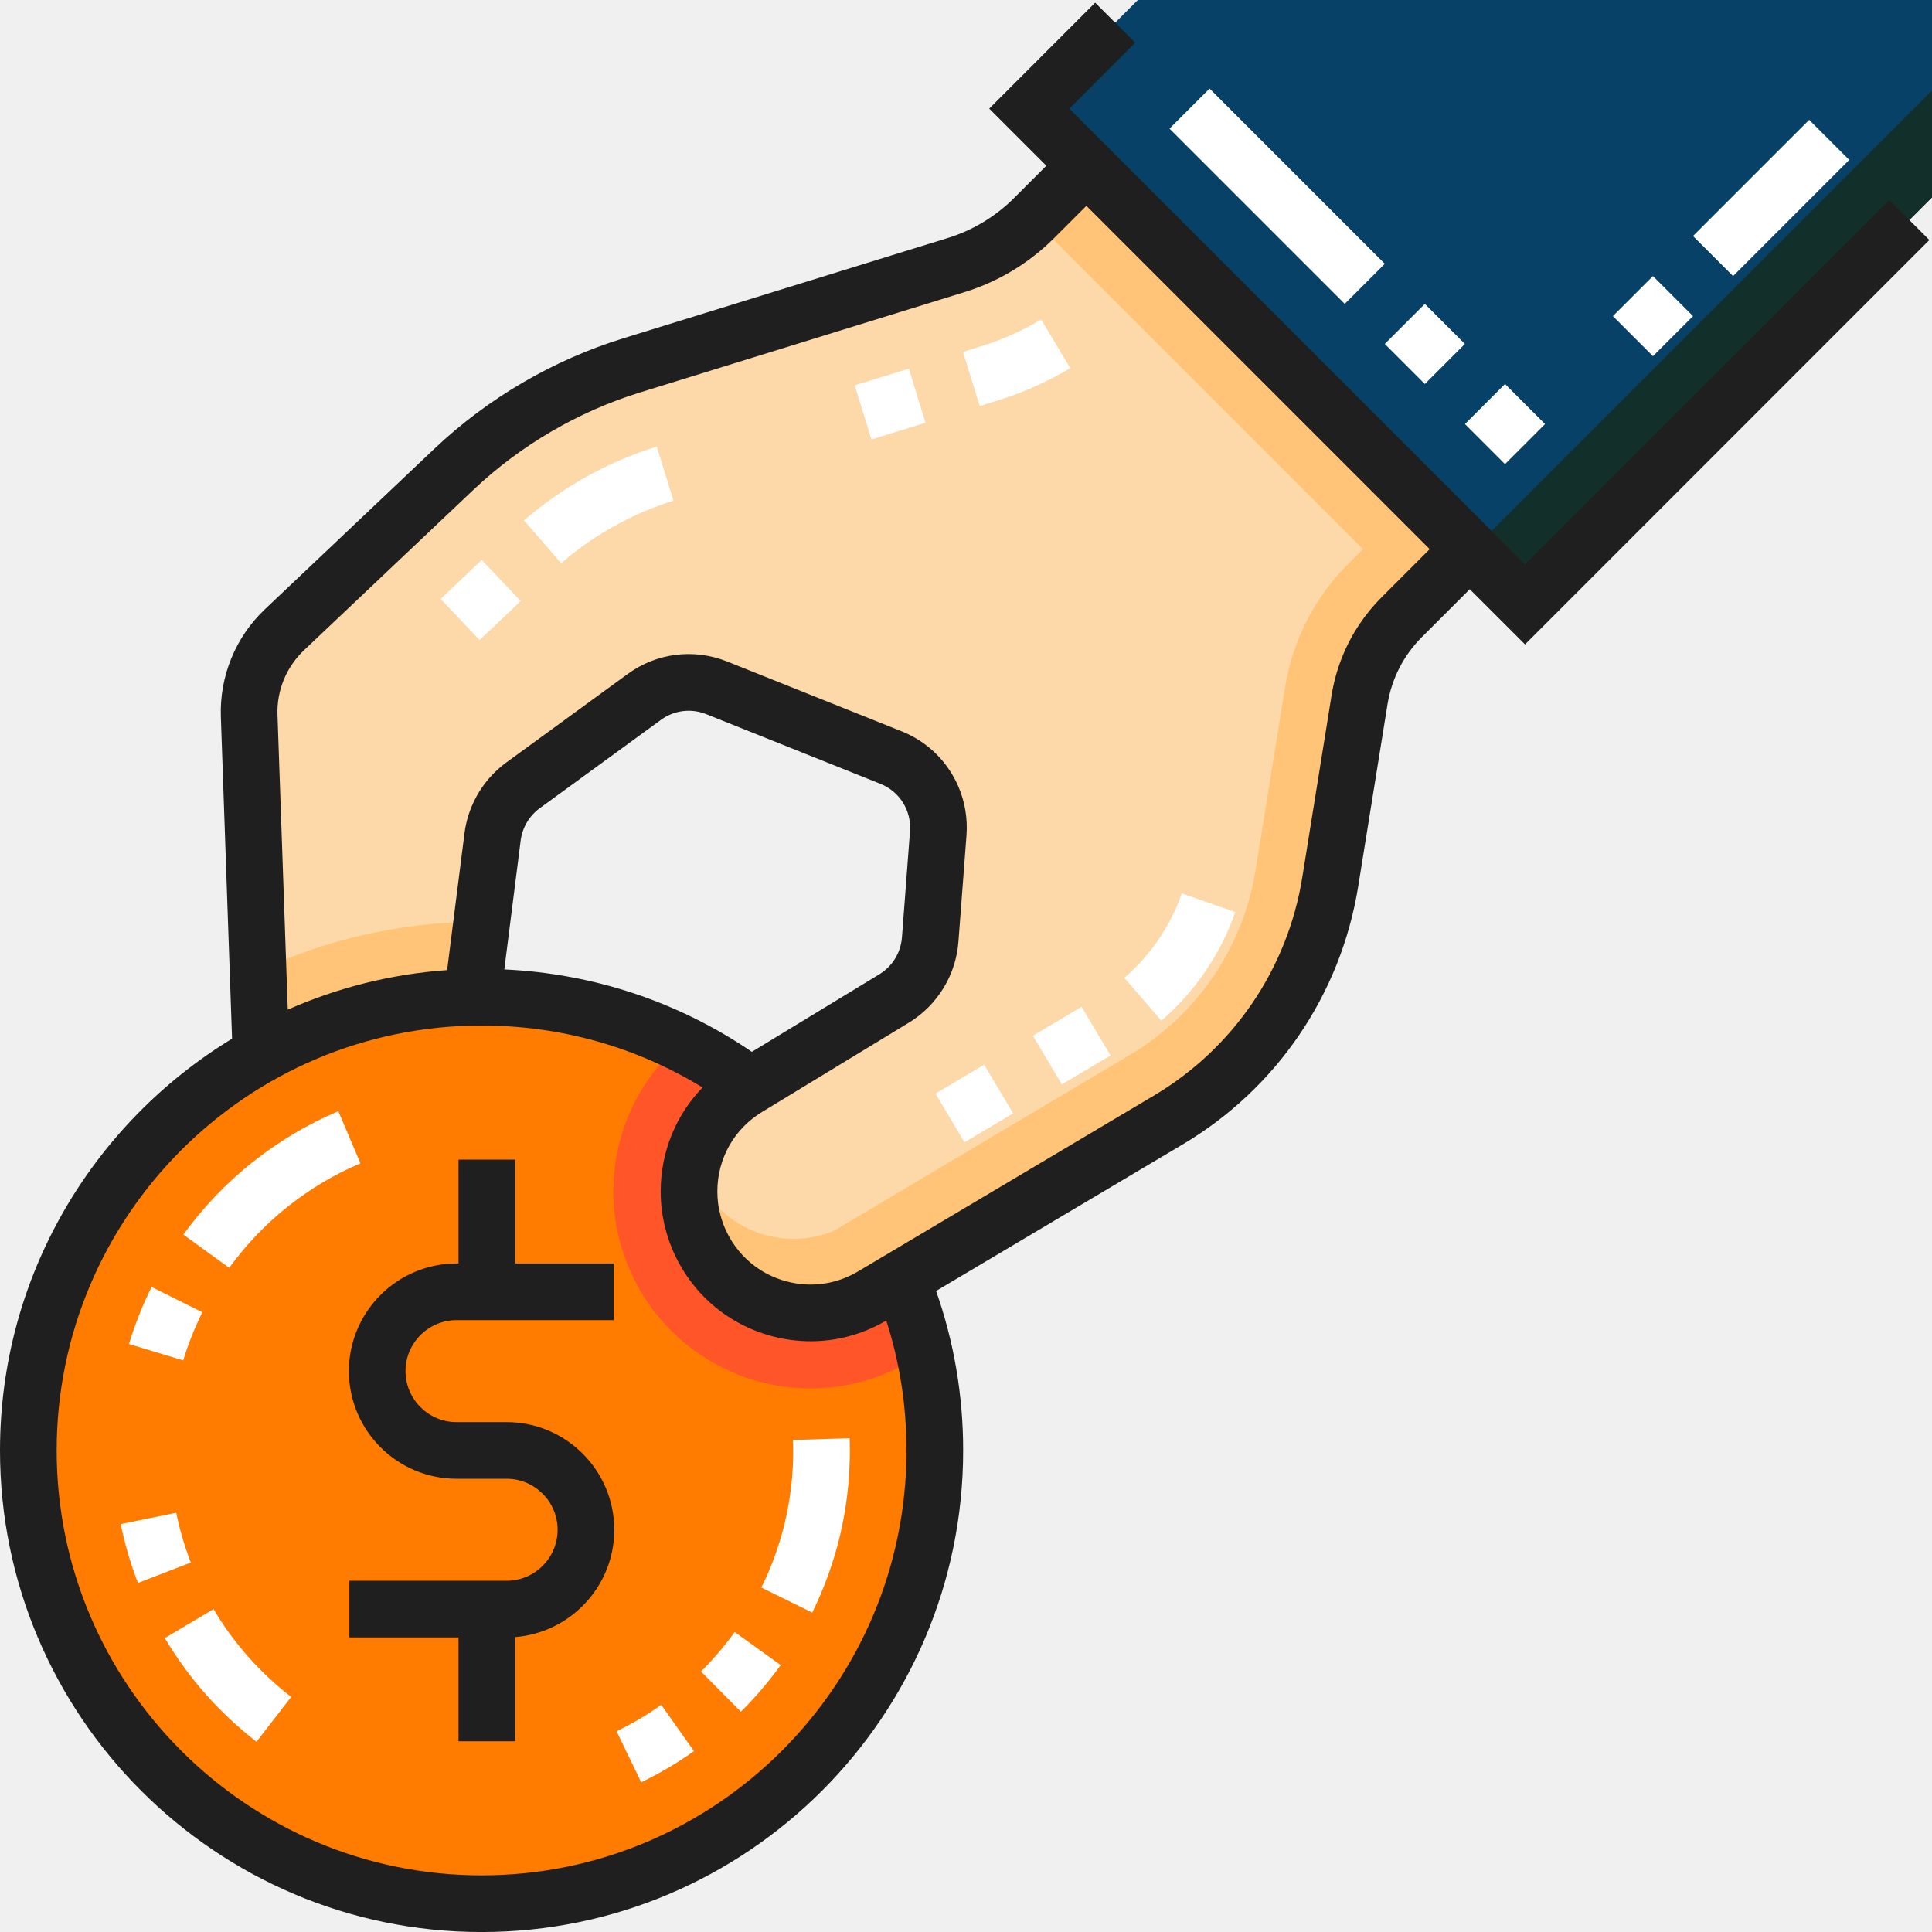
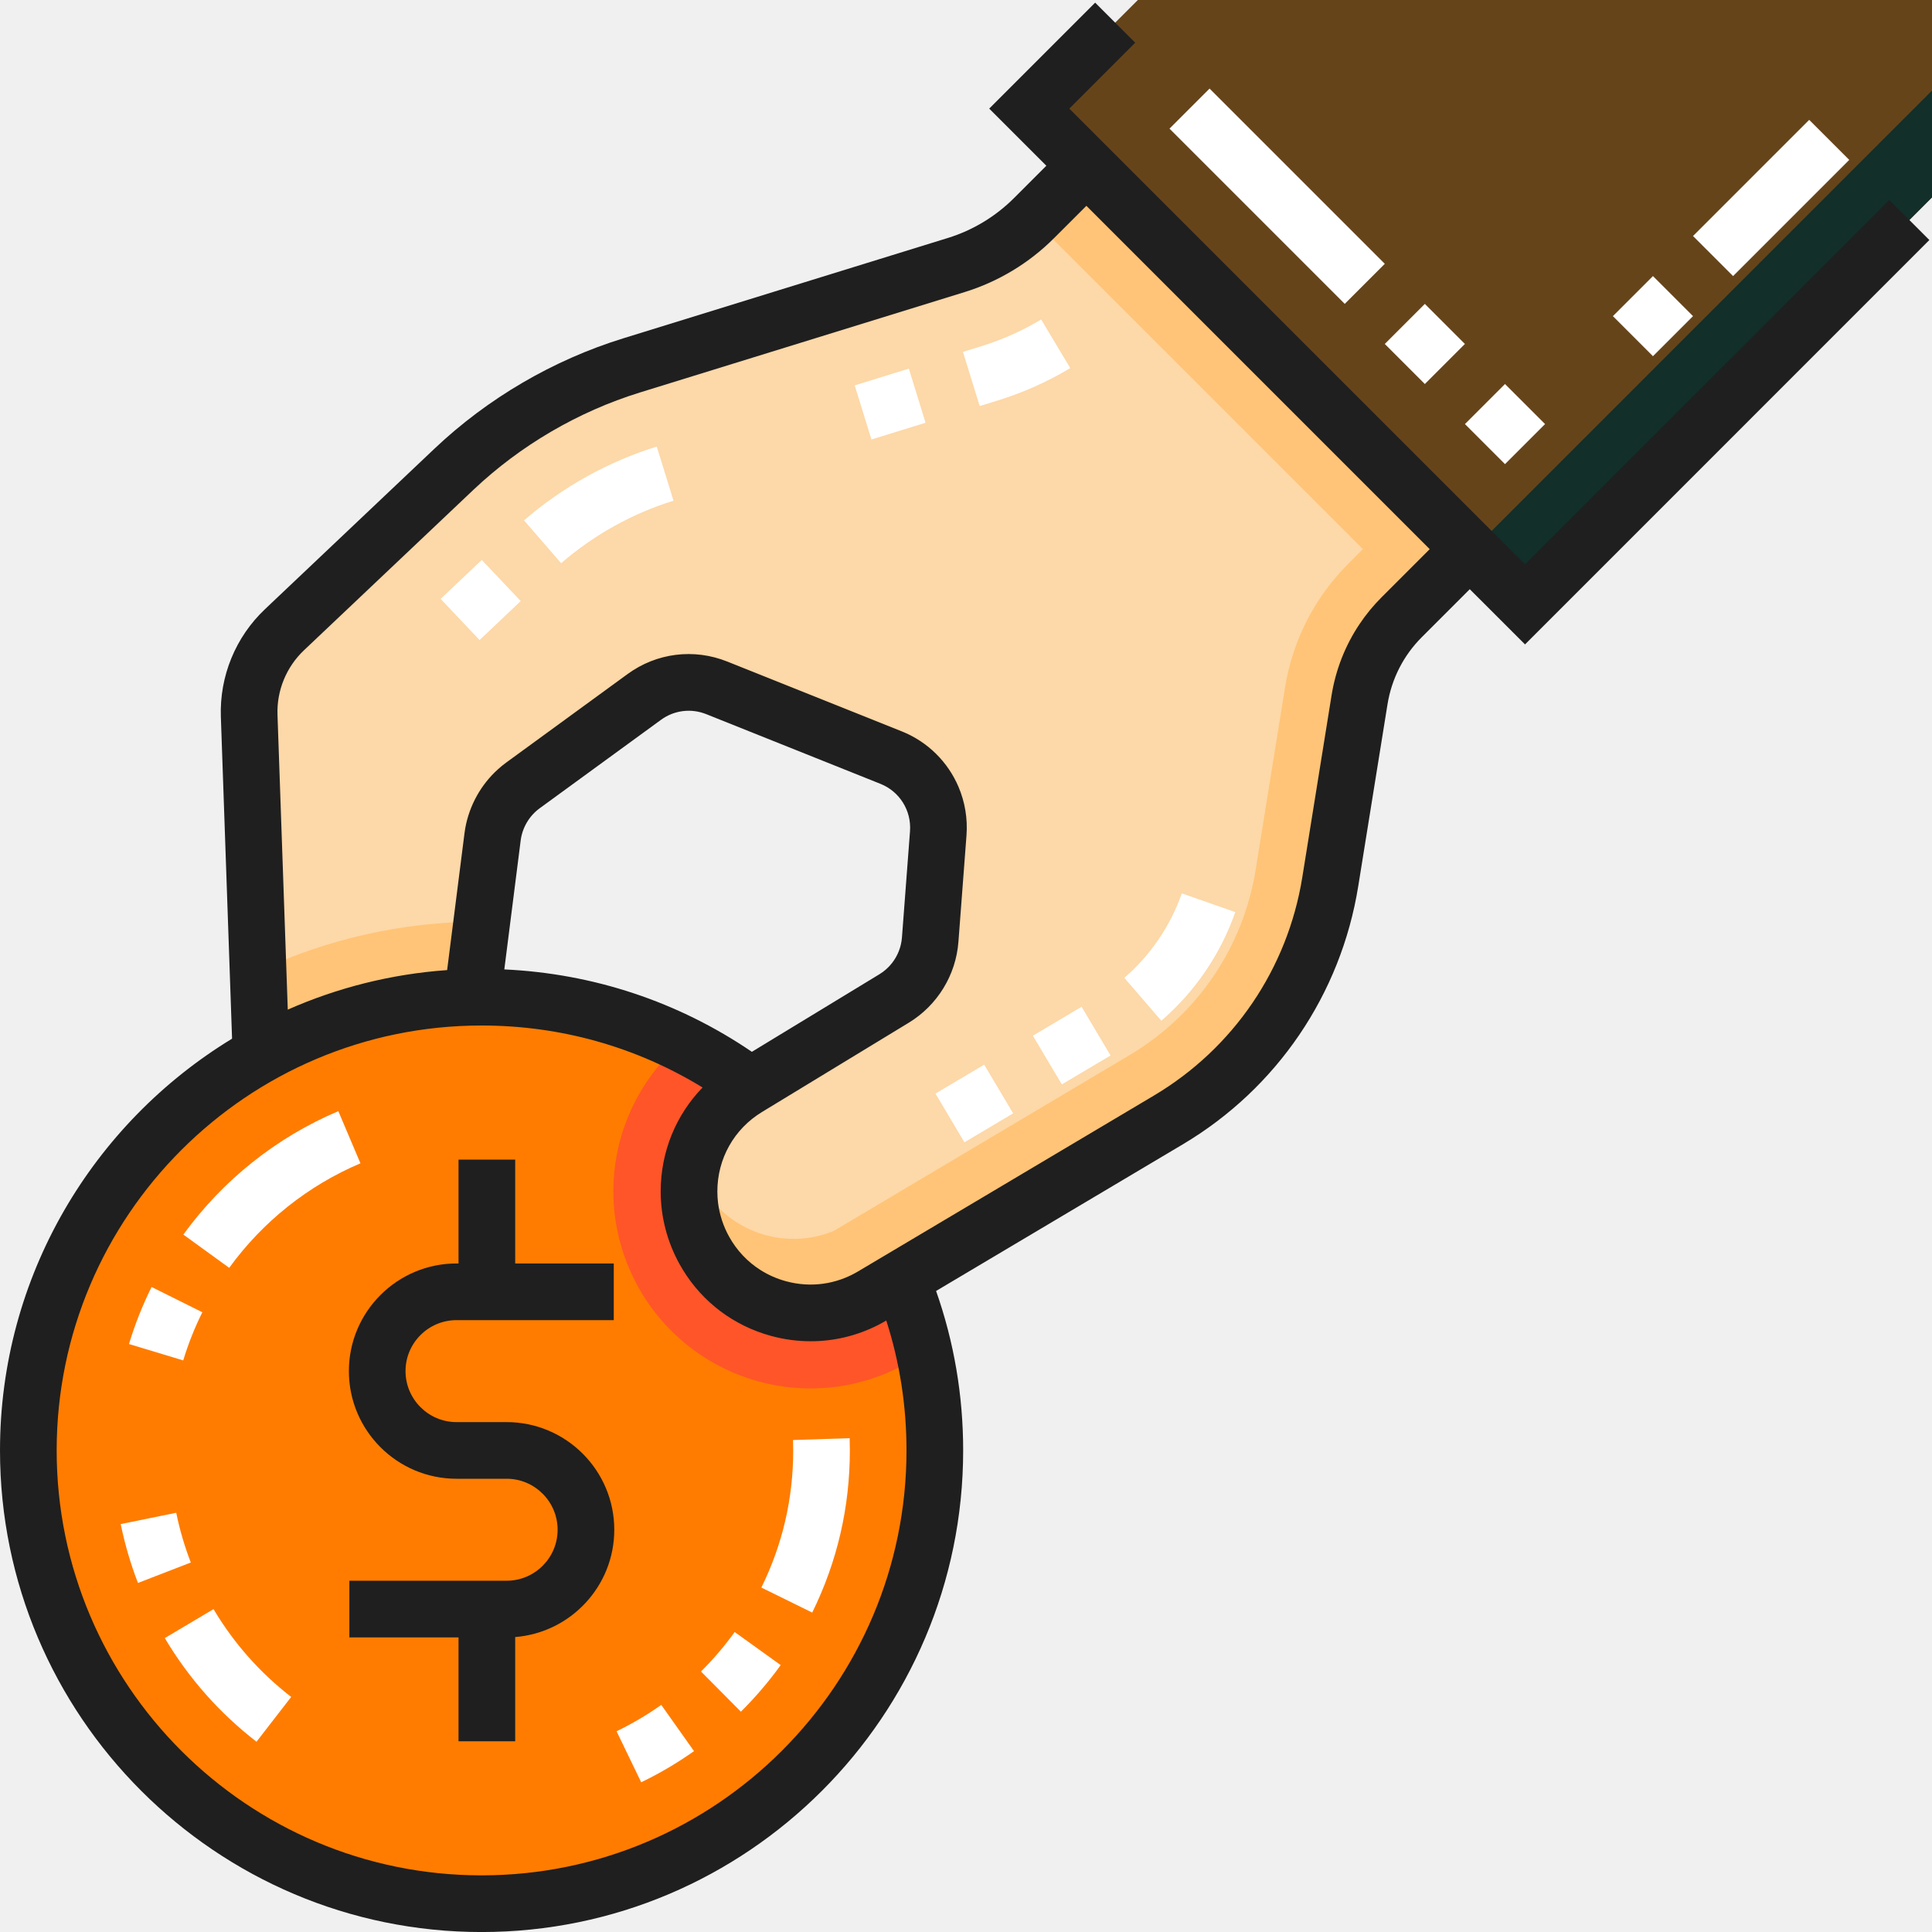
<svg xmlns="http://www.w3.org/2000/svg" width="60" height="60" viewBox="0 0 60 60" fill="none">
  <g clip-path="url(#clip0_98_30)">
    <path d="M14.956 59.121C22.73 59.121 29.032 52.819 29.032 45.044C29.032 37.27 22.73 30.968 14.956 30.968C7.182 30.968 0.88 37.27 0.88 45.044C0.88 52.819 7.182 59.121 14.956 59.121Z" fill="#ff7c00" />
    <path d="M21.142 32.398C19.002 34.261 18.397 37.396 19.818 39.964C20.895 41.91 22.947 43.118 25.173 43.119H25.174C26.27 43.119 27.349 42.821 28.295 42.259L28.704 42.016C27.775 37.78 24.94 34.259 21.142 32.398Z" fill="#FF5528" />
    <path d="M33.739 5.147L32.112 6.774C31.437 7.449 30.609 7.948 29.697 8.23L19.616 11.348C17.554 11.986 15.665 13.089 14.098 14.573L8.836 19.554C8.103 20.248 7.703 21.224 7.738 22.232L8.104 32.747C10.053 31.659 12.286 31.02 14.665 30.972L15.298 25.99C15.379 25.349 15.721 24.77 16.243 24.39L20.007 21.645C20.659 21.169 21.511 21.062 22.261 21.362L27.669 23.526C28.62 23.906 29.215 24.859 29.137 25.881L28.888 29.18C28.831 29.935 28.414 30.615 27.768 31.008L23.21 33.78C21.482 34.831 20.891 37.058 21.87 38.828C22.901 40.689 25.267 41.33 27.096 40.243L36.284 34.782C38.973 33.183 40.815 30.473 41.313 27.384L42.222 21.734C42.379 20.76 42.839 19.86 43.537 19.162L45.645 17.053L33.739 5.147Z" fill="#FDD8A8" />
-     <path d="M60 0H35.337L31.965 3.373L47.361 18.769L60 6.13V0Z" fill="#074167" />
+     <path d="M60 0H35.337L31.965 3.373L47.361 18.769L60 6.13V0Z" fill="#66441a" />
    <path d="M45.702 17.11L47.361 18.769L60 6.129V2.812L45.702 17.11Z" fill="#122F2A" />
    <path d="M14.956 28.622C12.477 28.622 10.124 29.176 8.014 30.164L8.104 32.747C10.053 31.659 12.287 31.02 14.665 30.972L14.964 28.622C14.961 28.622 14.959 28.622 14.956 28.622Z" fill="#FFC477" />
    <path d="M33.739 5.147L32.112 6.774C32.101 6.785 32.09 6.795 32.079 6.805L42.327 17.053L41.878 17.503C40.824 18.556 40.143 19.89 39.906 21.361L38.996 27.011C38.608 29.421 37.183 31.518 35.085 32.765L25.897 38.226C24.67 38.732 23.259 38.451 22.321 37.512L21.419 36.611C21.341 37.354 21.482 38.127 21.87 38.827C22.901 40.689 25.267 41.33 27.096 40.242L36.283 34.781C38.973 33.183 40.815 30.473 41.312 27.384L42.222 21.734C42.379 20.759 42.839 19.859 43.536 19.162L45.645 17.053L33.739 5.147Z" fill="#FFC477" />
    <path d="M15.734 44.165H14.178C13.305 44.165 12.594 43.454 12.594 42.581C12.594 41.708 13.305 40.998 14.178 40.998H19.061V39.238H16V36.012H14.24V39.238H14.178C12.335 39.238 10.835 40.738 10.835 42.581C10.835 44.425 12.335 45.924 14.178 45.924H15.734C16.607 45.924 17.317 46.635 17.317 47.508C17.317 48.381 16.607 49.091 15.734 49.091H10.85V50.851H14.24V54.077H16V50.84C17.719 50.703 19.077 49.262 19.077 47.508C19.077 45.664 17.577 44.165 15.734 44.165Z" fill="#1F1F1F" />
    <path d="M45.645 18.298L47.361 20.013L59.918 7.454L58.674 6.21L47.361 17.525L33.209 3.373L35.255 1.326L34.011 0.082L30.721 3.373L32.495 5.147L31.489 6.153C30.918 6.724 30.209 7.152 29.438 7.39L19.356 10.507C17.177 11.181 15.15 12.366 13.493 13.934L8.232 18.916C7.315 19.782 6.815 21.002 6.859 22.263L7.207 32.257C2.89 34.883 0 39.632 0 45.044C0 53.291 6.709 60.001 14.956 60.001C23.203 60.001 29.912 53.291 29.912 45.044C29.912 43.339 29.629 41.677 29.071 40.092L36.734 35.538C39.655 33.801 41.641 30.88 42.181 27.524L43.09 21.874C43.219 21.077 43.588 20.354 44.159 19.784L45.645 18.298ZM14.956 58.241C7.679 58.241 1.76 52.321 1.76 45.044C1.76 37.768 7.679 31.848 14.956 31.848C17.408 31.848 19.757 32.511 21.819 33.773C20.991 34.627 20.518 35.772 20.518 37.003C20.518 37.787 20.72 38.565 21.101 39.253C21.677 40.294 22.603 41.057 23.726 41.422C23.801 41.446 23.877 41.469 23.953 41.49C24.359 41.6 24.77 41.654 25.179 41.654C25.9 41.654 26.612 41.484 27.268 41.151C27.354 41.107 27.439 41.06 27.524 41.01C27.941 42.306 28.152 43.659 28.152 45.044C28.152 52.321 22.233 58.241 14.956 58.241ZM15.662 30.106L16.17 26.102C16.221 25.702 16.437 25.337 16.761 25.101L20.526 22.356C20.577 22.318 20.63 22.285 20.685 22.254C20.903 22.134 21.145 22.073 21.389 22.073C21.511 22.073 21.634 22.089 21.755 22.12C21.815 22.136 21.875 22.156 21.934 22.179L27.343 24.343C27.939 24.581 28.308 25.173 28.261 25.814L28.011 29.114C27.989 29.408 27.878 29.685 27.7 29.911C27.593 30.047 27.462 30.165 27.31 30.257L23.35 32.665C21.064 31.109 18.429 30.234 15.662 30.106ZM42.915 18.54C42.654 18.8 42.422 19.082 42.221 19.383C41.778 20.044 41.482 20.794 41.353 21.594L40.444 27.245C39.987 30.084 38.307 32.556 35.834 34.025L26.646 39.486C25.968 39.889 25.175 39.998 24.413 39.791C24.128 39.714 23.861 39.596 23.619 39.443C23.215 39.187 22.879 38.833 22.641 38.401C22.463 38.08 22.348 37.728 22.301 37.367C22.286 37.246 22.278 37.125 22.278 37.003C22.278 35.984 22.797 35.06 23.668 34.532L28.225 31.76C29.112 31.22 29.688 30.28 29.765 29.246L30.015 25.946C30.055 25.417 29.965 24.903 29.769 24.44C29.441 23.668 28.817 23.036 27.996 22.709L22.588 20.546C21.55 20.13 20.391 20.275 19.489 20.934L15.725 23.679C15.636 23.744 15.55 23.813 15.469 23.887C14.939 24.363 14.578 25.01 14.45 25.715C14.44 25.769 14.432 25.824 14.425 25.879L13.886 30.127C12.136 30.251 10.47 30.678 8.937 31.355L8.618 22.202C8.591 21.445 8.892 20.714 9.442 20.193L14.702 15.212C16.165 13.829 17.954 12.783 19.876 12.188L29.957 9.071C31.001 8.749 31.961 8.17 32.733 7.397L33.739 6.392L44.401 17.054L42.915 18.54Z" fill="#1F1F1F" />
    <path d="M19.913 55.35L19.148 53.766C19.631 53.533 20.098 53.257 20.536 52.947L21.553 54.383C21.035 54.75 20.484 55.075 19.913 55.35ZM23.009 53.158L21.77 51.91C22.151 51.531 22.503 51.119 22.816 50.684L24.245 51.711C23.875 52.225 23.459 52.712 23.009 53.158ZM25.224 50.08L23.645 49.303C24.301 47.971 24.634 46.538 24.634 45.044C24.634 44.936 24.632 44.828 24.628 44.721L26.387 44.664C26.391 44.791 26.393 44.917 26.393 45.044C26.393 46.81 26 48.504 25.224 50.08Z" fill="white" />
    <path d="M7.966 54.091C6.817 53.202 5.859 52.119 5.118 50.872L6.631 49.973C7.258 51.029 8.07 51.946 9.043 52.7L7.966 54.091ZM4.285 49.16C4.056 48.568 3.876 47.953 3.749 47.332L5.473 46.98C5.58 47.505 5.732 48.025 5.926 48.525L4.285 49.16Z" fill="white" />
    <path d="M5.69 42.249L4.006 41.74C4.189 41.133 4.425 40.538 4.708 39.969L6.284 40.753C6.045 41.233 5.845 41.737 5.69 42.249ZM7.118 39.374L5.694 38.341C6.923 36.647 8.588 35.321 10.507 34.508L11.194 36.128C9.569 36.817 8.16 37.939 7.118 39.374Z" fill="white" />
    <path d="M51.334 11.062L50.09 9.818L51.334 8.574L52.578 9.818L51.334 11.062ZM53.822 8.574L52.578 7.33L56.186 3.722L57.43 4.966L53.822 8.574Z" fill="white" />
    <path d="M46.739 14.414L45.495 13.17L46.739 11.926L47.983 13.17L46.739 14.414ZM44.25 11.926L43.006 10.682L44.25 9.438L45.494 10.682L44.25 11.926ZM41.762 9.437L36.32 3.995L37.564 2.751L43.006 8.193L41.762 9.437Z" fill="white" />
    <path d="M29.951 35.475L29.052 33.962L30.565 33.064L31.464 34.576L29.951 35.475ZM32.976 33.677L32.077 32.165L33.59 31.266L34.489 32.779L32.976 33.677ZM36.066 31.7L34.917 30.367C35.73 29.666 36.347 28.759 36.702 27.745L38.363 28.326C37.907 29.631 37.112 30.797 36.066 31.7Z" fill="white" />
    <path d="M27.063 13.649L26.544 11.968L28.225 11.448L28.744 13.129L27.063 13.649ZM30.425 12.61L29.906 10.928L30.476 10.752C31.123 10.552 31.749 10.273 32.334 9.922L33.238 11.432C32.532 11.855 31.777 12.192 30.996 12.434L30.425 12.61Z" fill="white" />
    <path d="M14.894 19.877L13.684 18.599L14.962 17.389L16.172 18.667L14.894 19.877ZM17.427 17.491L16.274 16.161C17.468 15.126 18.893 14.334 20.396 13.869L20.916 15.55C19.644 15.943 18.438 16.614 17.427 17.491Z" fill="white" />
  </g>
  <defs>
    <clipPath id="clip0_98_30">
      <rect width="60" height="60" fill="white" transform="translate(0 0.000488281)" />
    </clipPath>
  </defs>
</svg>
